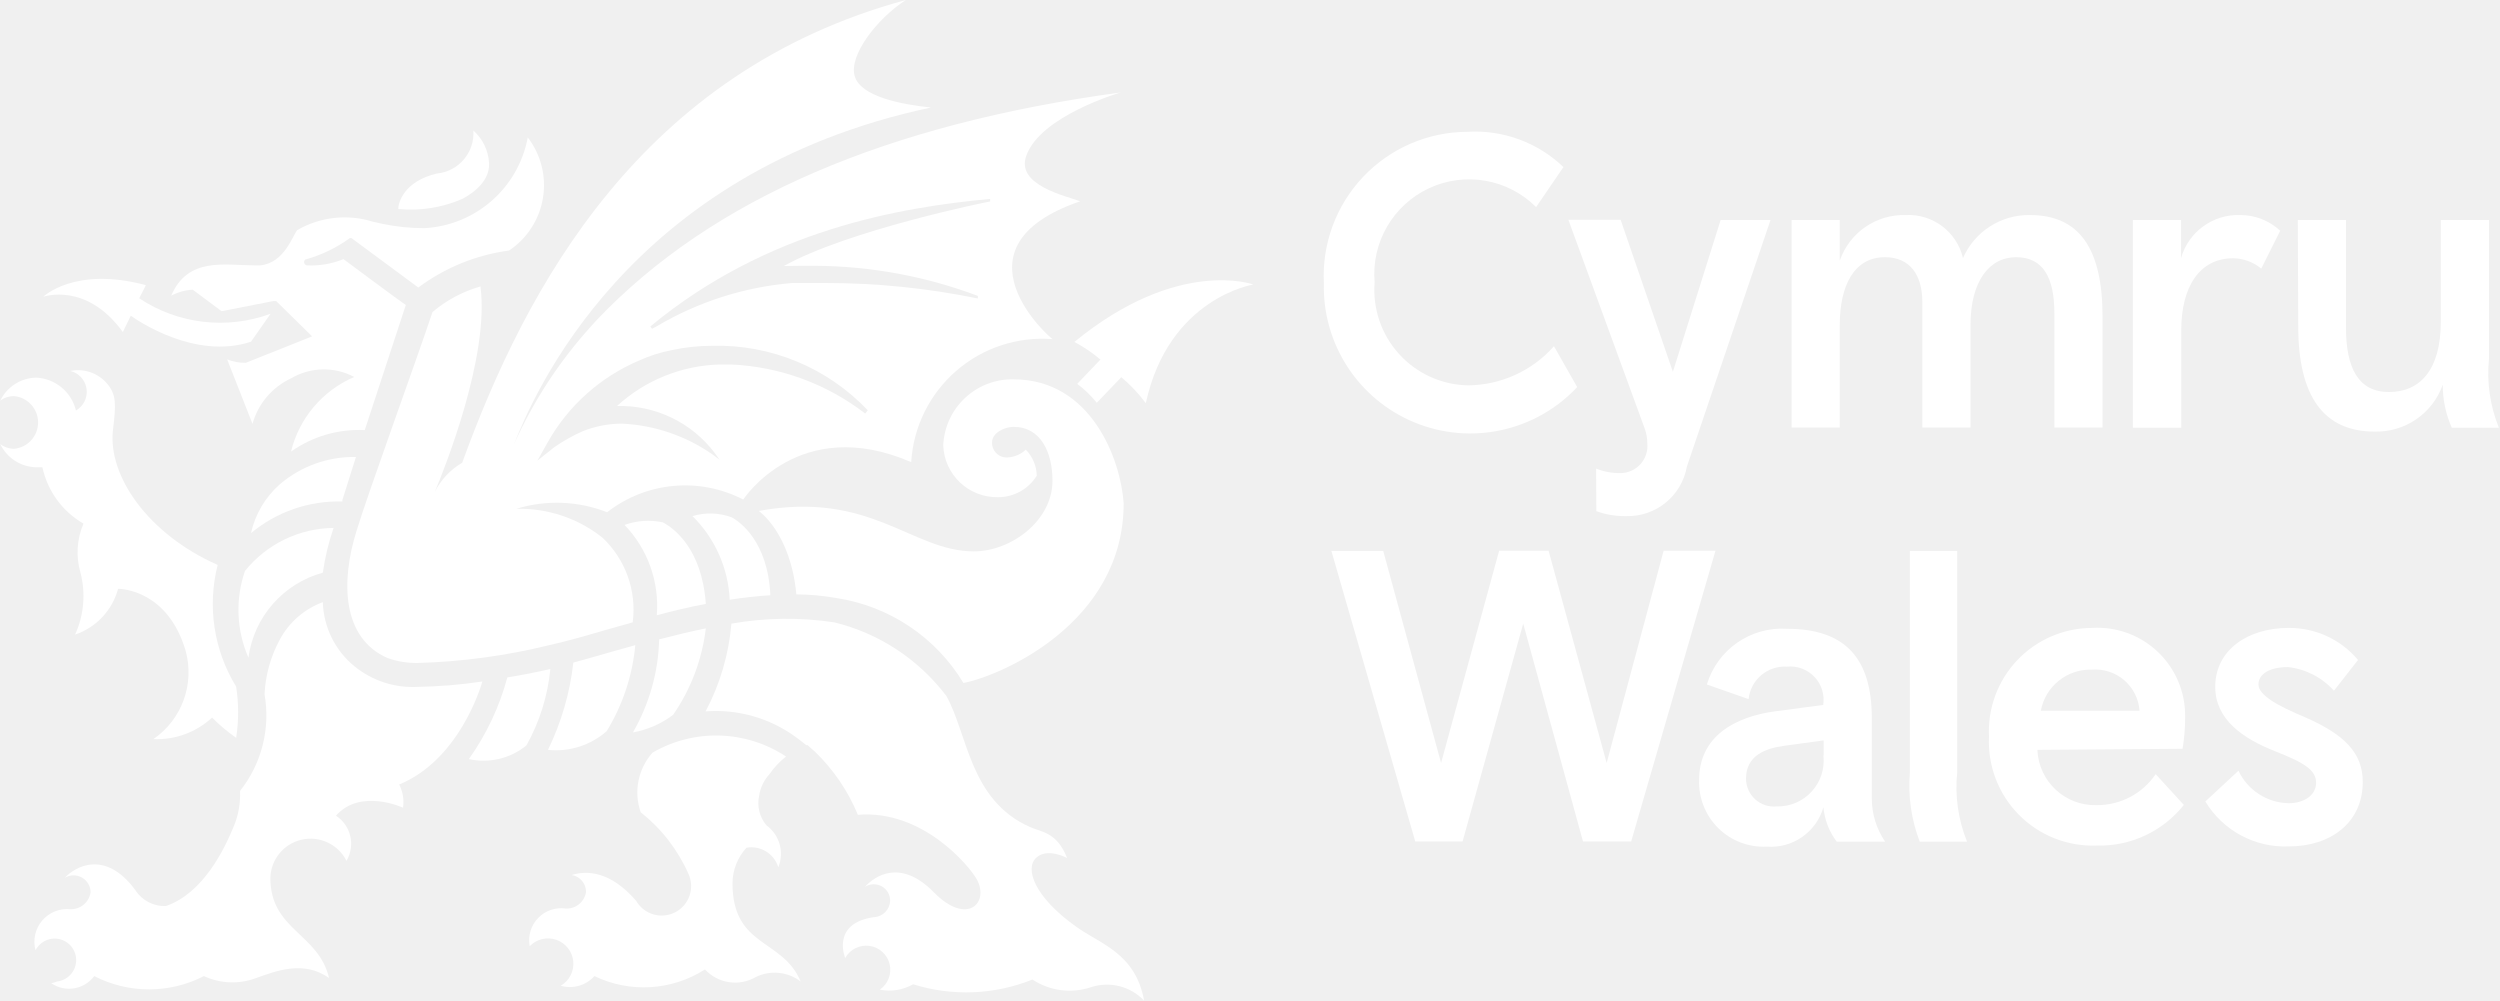
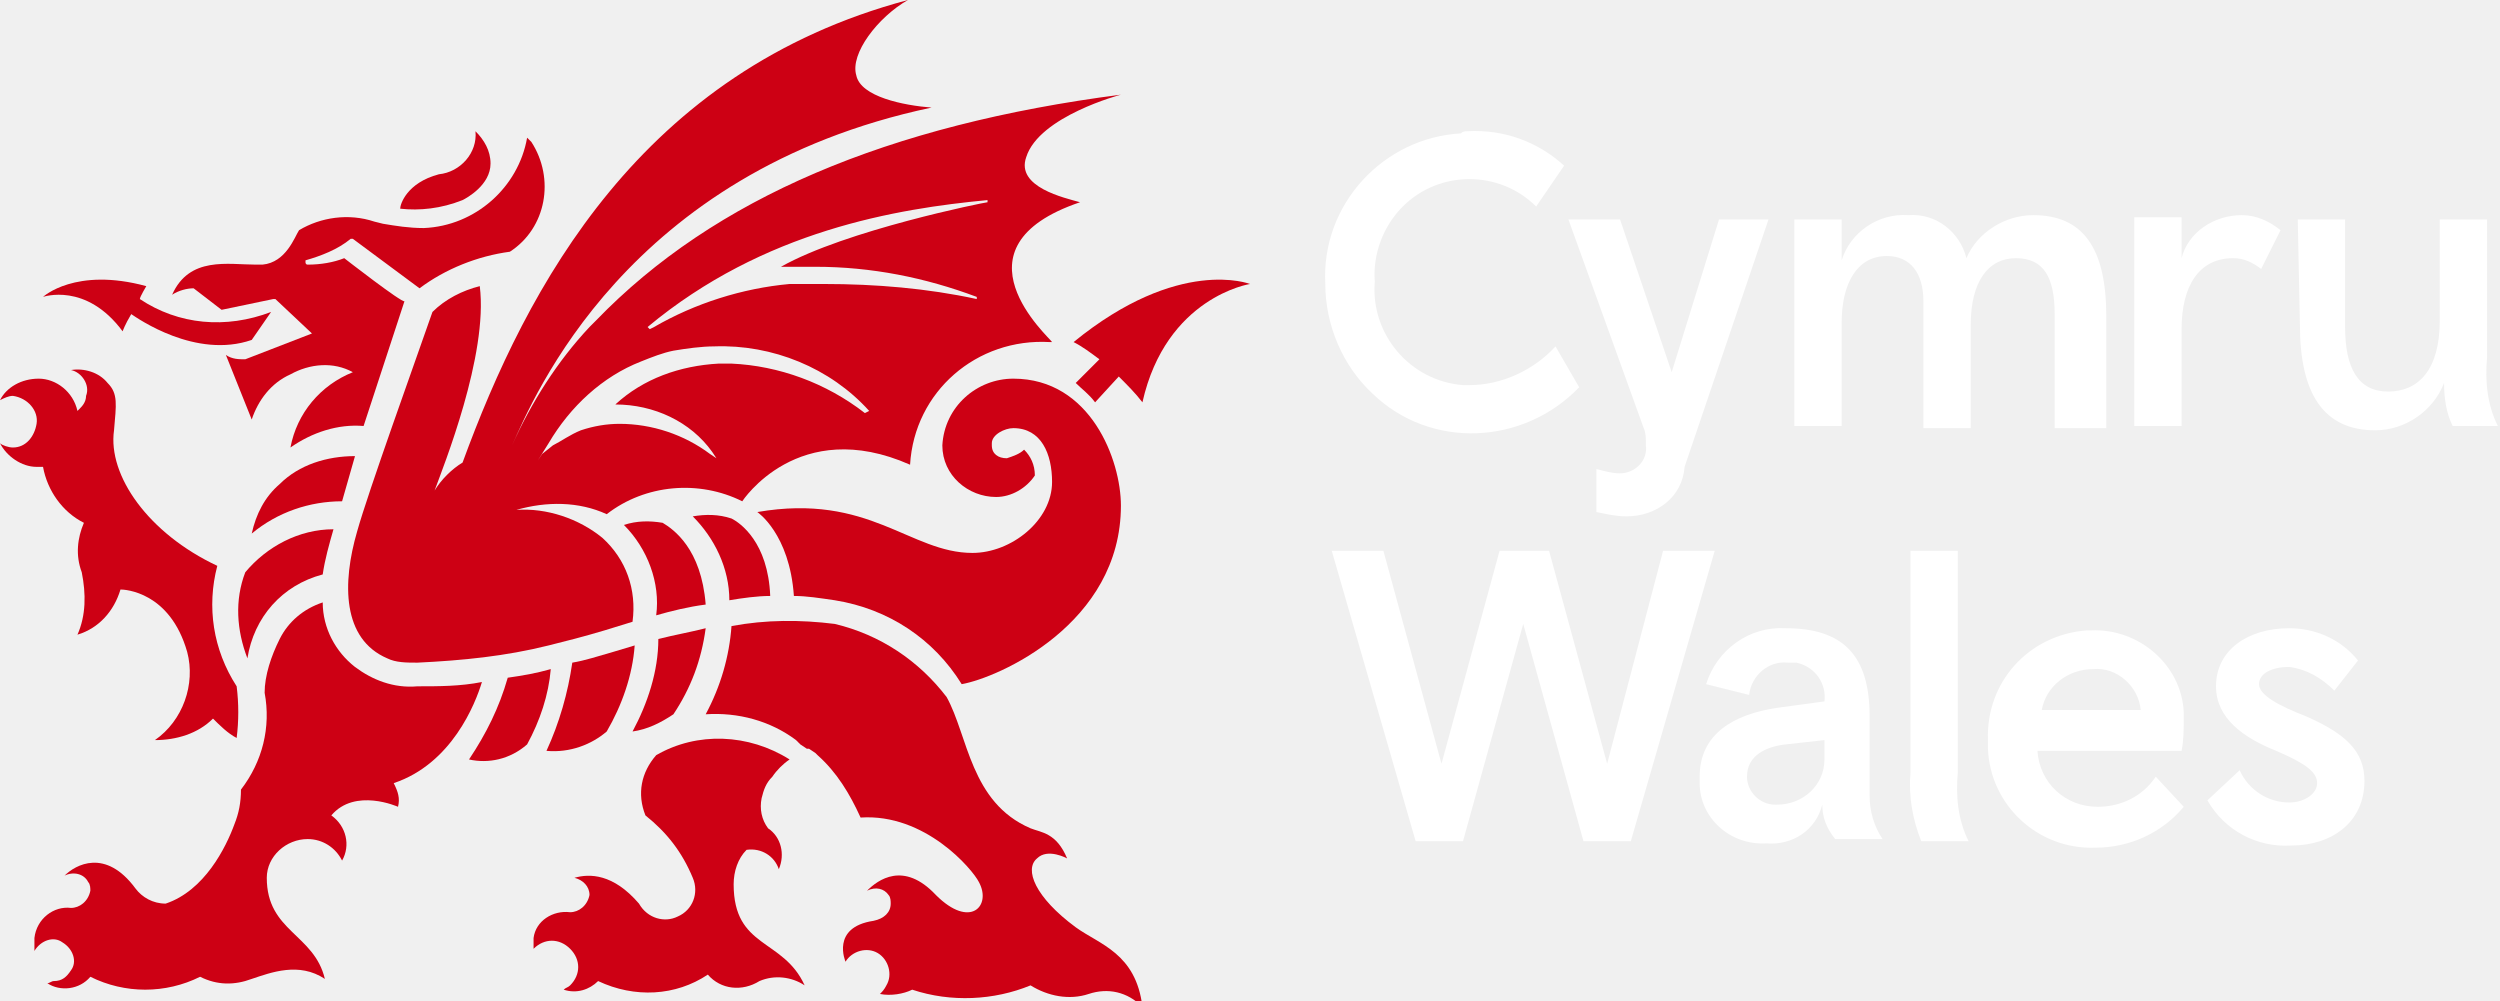
- <svg xmlns="http://www.w3.org/2000/svg" width="41mm" height="16.41mm" viewBox="0 0 116.23 46.53">
-   <defs>
-     <style>.a{fill:#fff;}</style>
-   </defs>
-   <path class="a" d="M68.21,6.13a5.93,5.93,0,0,1,4.48,1.64L71.42,9.63a4.41,4.41,0,0,0-7.51,3.5,4.44,4.44,0,0,0,4.34,4.79,5.4,5.4,0,0,0,4-1.82L73.33,18a6.81,6.81,0,0,1-11.78-4.83A6.7,6.7,0,0,1,68.21,6.13Zm6,15.66a2.92,2.92,0,0,0,1.14.21,1.26,1.26,0,0,0,1.24-1.39,2,2,0,0,0-.12-.68l-3.55-9.71h2.43l2.43,7.07L80,10.23h2.32L78.43,21.7A2.79,2.79,0,0,1,75.61,24a3.87,3.87,0,0,1-1.39-.23Z" />
-   <path class="a" d="M97.76,19.88H95.52V14.57c0-1.66-.52-2.61-1.78-2.61s-2.12,1.14-2.12,3.15v4.77H89.38V14.05c0-1.27-.58-2.09-1.74-2.09-1.45,0-2.1,1.35-2.1,3.15v4.77H83.3V10.23h2.24v1.89A3.15,3.15,0,0,1,88.61,10a2.6,2.6,0,0,1,2.66,2,3.34,3.34,0,0,1,3.11-2c2.28,0,3.38,1.53,3.38,4.73Z" />
-   <path class="a" d="M105.14,12.49a2.09,2.09,0,0,0-1.31-.48c-1.56,0-2.41,1.33-2.41,3.34v4.54H99.17V10.23h2.24V12a2.76,2.76,0,0,1,2.76-2,2.71,2.71,0,0,1,1.85.73Z" />
-   <path class="a" d="M106.84,10.23h2.24v5c0,1.89.58,3,2,3s2.41-1,2.41-3.28V10.23h2.24v6.45a6.74,6.74,0,0,0,.46,3.21H114a4.88,4.88,0,0,1-.42-2,3.27,3.27,0,0,1-3.17,2.18c-2.38,0-3.55-1.66-3.55-4.89Z" />
-   <path class="a" d="M75.84,39.13H73.6L70.82,29,68,39.13H65.8L61.9,25.62h2.41L67,35.48l2.7-9.87H72l2.7,9.87,2.65-9.87h2.41Z" />
-   <path class="a" d="M79.36,31.83a3.65,3.65,0,0,1,3.73-2.59c2.66,0,3.94,1.33,3.94,4.15v3.75a3.57,3.57,0,0,0,.62,2H85.4a3.12,3.12,0,0,1-.62-1.6,2.54,2.54,0,0,1-2.63,1.83A3,3,0,0,1,79,36.26c0-2,1.64-2.94,3.59-3.19l2.18-.29A1.55,1.55,0,0,0,83.08,31a1.69,1.69,0,0,0-1.78,1.51Zm5.43,3.3v-.7l-1.83.25c-.89.12-1.78.46-1.78,1.53a1.3,1.3,0,0,0,1.43,1.29A2.13,2.13,0,0,0,84.78,35.14Z" />
-   <path class="a" d="M88.8,25.62H91V35.93a6.74,6.74,0,0,0,.46,3.21H89.26a7.26,7.26,0,0,1-.46-3.21Z" />
-   <path class="a" d="M94.73,34.87a2.68,2.68,0,0,0,2.76,2.57A3.28,3.28,0,0,0,100.23,36l1.31,1.43a5,5,0,0,1-4.06,1.89,4.83,4.83,0,0,1-5-5.06,4.81,4.81,0,0,1,4.77-5.06,4.08,4.08,0,0,1,4.35,4.13,8.45,8.45,0,0,1-.12,1.49Zm.15-1.82h4.6a2.06,2.06,0,0,0-2.22-1.91A2.34,2.34,0,0,0,94.89,33.05Z" />
-   <path class="a" d="M105.8,34.94c-1.53-.6-2.8-1.49-2.8-3,0-1.74,1.55-2.74,3.4-2.74a4.16,4.16,0,0,1,3.24,1.49l-1.12,1.43a3.36,3.36,0,0,0-2.14-1.1c-.83,0-1.37.31-1.37.81s.91,1,2.18,1.53c1.8.79,2.67,1.64,2.67,3,0,1.91-1.51,3-3.44,3a4.33,4.33,0,0,1-3.88-2.09l1.54-1.43a2.63,2.63,0,0,0,2.34,1.51c.71,0,1.27-.37,1.27-.95S107.17,35.48,105.8,34.94Z" />
-   <path class="a" d="M10.11,26.27C6.87,24.84,5,22.13,5.24,20c.15-1.22.16-1.66-.28-2.17a1.77,1.77,0,0,0-1.7-.58A1,1,0,0,1,3.65,19l-.13.09a2,2,0,0,0-1.85-1.53A1.9,1.9,0,0,0,0,18.63a1.06,1.06,0,0,1,.64-.21,1.23,1.23,0,0,1,0,2.45A1.06,1.06,0,0,1,0,20.65a1.9,1.9,0,0,0,1.68,1.08l.28,0a4,4,0,0,0,1.91,2.62,3.38,3.38,0,0,0-.14,2.28,4.32,4.32,0,0,1-.25,2.88,3.1,3.1,0,0,0,2-2.13c.2,0,2.32.1,3.14,2.88a3.77,3.77,0,0,1-1.5,4.11,3.78,3.78,0,0,0,2.73-1,8.34,8.34,0,0,0,1.12.94,7.8,7.8,0,0,0,0-2.38A7.35,7.35,0,0,1,10.11,26.27Z" />
-   <path class="a" d="M21.46,9.26c.2-.1,1.33-.69,1.27-1.68A2.18,2.18,0,0,0,22,6.07a1.88,1.88,0,0,1-1.7,2c-1.53.36-1.8,1.37-1.79,1.65A6,6,0,0,0,21.46,9.26Z" />
-   <path class="a" d="M11.54,30.58A4.76,4.76,0,0,1,15,26.63a11.38,11.38,0,0,1,.5-2.08,5.36,5.36,0,0,0-4.12,2A5.54,5.54,0,0,0,11.54,30.58Z" />
-   <path class="a" d="M15.91,23.32l0-.07.63-2A5.3,5.3,0,0,0,13,22.52a4.26,4.26,0,0,0-1.34,2.27A6.36,6.36,0,0,1,15.91,23.32Z" />
-   <path class="a" d="M6.46,13.87c.05-.1.32-.61.31-.61C3.46,12.37,2,13.8,2,13.8s2-.71,3.7,1.64c0,0,.14-.29.37-.76v0c.3.22,3,2.07,5.59,1.21l.91-1.3A6.79,6.79,0,0,1,6.46,13.87Z" />
-   <path class="a" d="M24.53,6.39l0,0a5.17,5.17,0,0,1-4.81,4.22,9.4,9.4,0,0,1-1.94-.2l-.42-.09h0a4.4,4.4,0,0,0-3.55.38c-.23.29-.61,1.53-1.72,1.64h-.28c-1.35,0-3.09-.41-3.86,1.41a2.44,2.44,0,0,1,1-.28l1.34,1L12.7,14l.13,0,1.67,1.64-3.08,1.23a2.15,2.15,0,0,1-.87-.16l1.18,3a3.31,3.31,0,0,1,1.8-2.12,3,3,0,0,1,2.93-.06A5.09,5.09,0,0,0,13.52,21a5.47,5.47,0,0,1,3.43-1l1.91-5.82c-.19-.11-2.9-2.13-2.9-2.13a4,4,0,0,1-1.71.29h0a.16.16,0,0,1-.12-.13.16.16,0,0,1,.05-.14,6.46,6.46,0,0,0,2.08-1h.07l3.11,2.3a9.07,9.07,0,0,1,4.22-1.72A3.65,3.65,0,0,0,24.53,6.39Zm-10.3,6h0Z" />
-   <path class="a" d="M20.31,28v0Z" />
-   <path class="a" d="M50.22,9.36c-.67-.25-3-.75-2.51-2.11C48.36,5.38,52.1,4.3,52.1,4.3,41.34,5.76,33.15,9.17,27.71,14.91l-.27.3a20.88,20.88,0,0,0-3.56,5.47C24.76,18.47,29.12,8,43.28,5,41.93,4.86,40,4.5,39.73,3.53S40.78.86,42.11,0C29.81,3.34,24.45,13.34,21.48,21.52a3.24,3.24,0,0,0-1.27,1.35c.44-1.06,2.55-6.3,2.12-9.55a6,6,0,0,0-2.23,1.19c-.77,2.31-3,8.42-3.53,10.17-.75,2.38-.67,5,1.44,5.92a4,4,0,0,0,1.38.23A29,29,0,0,0,25.53,30c.8-.18,1.62-.41,2.6-.7l1.28-.36A4.59,4.59,0,0,0,28,25a6.19,6.19,0,0,0-4-1.34,6.41,6.41,0,0,1,4.22.16,5.89,5.89,0,0,1,6.33-.59s2.59-4,7.81-1.74a6.11,6.11,0,0,1,6.58-5.72C48.84,15.75,44,11.49,50.22,9.36Zm-10,9.87A11,11,0,0,0,34,16.95l-.56,0a7.36,7.36,0,0,0-4.76,1.93,5.51,5.51,0,0,1,4.54,2.18l.23.32-.32-.24a8,8,0,0,0-4.22-1.44,4.92,4.92,0,0,0-1.82.35,8.18,8.18,0,0,0-1.32.74l-.54.43-.25.2.47-.84a8.84,8.84,0,0,1,4.27-3.82,6.54,6.54,0,0,1,1.47-.47,8.79,8.79,0,0,1,1.91-.21,9.62,9.62,0,0,1,7.24,3Zm-3-6.87h.69a21.83,21.83,0,0,1,7.55,1.4l0,.12a35.18,35.18,0,0,0-7.07-.72c-.53,0-1.05,0-1.57,0a14.78,14.78,0,0,0-6.27,2l-.24.13-.08-.11,0,0c5.43-4.5,11.62-5.54,15.8-5.93l0,.12c-.07,0-6.63,1.34-9.59,3Z" />
-   <path class="a" d="M22.42,31.69a22.4,22.4,0,0,1-3,.25A4.29,4.29,0,0,1,16.49,31,4,4,0,0,1,15,28a3.75,3.75,0,0,0-2,1.74,5.9,5.9,0,0,0-.71,2.55,5.65,5.65,0,0,1-1.14,4.49,3.84,3.84,0,0,1-.28,1.62c-.45,1.1-1.43,3.13-3.16,3.73a1.6,1.6,0,0,1-1.43-.74c-1.4-1.9-2.8-1.09-3.28-.57a.79.79,0,0,1,1.2.68.92.92,0,0,1-.94.78h0a1.52,1.52,0,0,0-1.62,1.91l0,0a1,1,0,1,1,1,1.45,1.07,1.07,0,0,1-.27.08h0a1.46,1.46,0,0,0,2-.33,5.57,5.57,0,0,0,5.1,0,3.14,3.14,0,0,0,2.43.09c.88-.31,2.2-.85,3.39,0-.49-2.09-2.73-2.22-2.73-4.66a1.87,1.87,0,0,1,3.54-.79,1.56,1.56,0,0,0-.49-2.1c1.14-1.29,3.12-.37,3.12-.37a1.8,1.8,0,0,0-.18-1.08C21,35.47,22.11,32.73,22.42,31.69Z" />
-   <path class="a" d="M24.47,34.66a9.09,9.09,0,0,0,1.11-3.55q-1,.23-2,.39a11.84,11.84,0,0,1-1.79,3.8A3.15,3.15,0,0,0,24.47,34.66Z" />
-   <path class="a" d="M28.2,34l0,0A9.3,9.3,0,0,0,29.53,30l-1,.28c-.66.19-1.28.37-1.88.53a12.47,12.47,0,0,1-1.18,4.06A3.57,3.57,0,0,0,28.2,34Z" />
-   <path class="a" d="M32.81,29.22c-.78.16-1.43.32-2.17.51a9.13,9.13,0,0,1-1.22,4.33,4.41,4.41,0,0,0,1.87-.82A8.94,8.94,0,0,0,32.81,29.22Z" />
-   <path class="a" d="M33.92,27.89a18.69,18.69,0,0,1,1.89-.21c-.11-2.52-1.44-3.43-1.79-3.62A2.86,2.86,0,0,0,32.19,24,5.83,5.83,0,0,1,33.92,27.89Z" />
-   <path class="a" d="M30.53,28.61c.74-.2,1.5-.38,2.28-.53-.18-2.57-1.49-3.52-2-3.79a3.25,3.25,0,0,0-1.78.12A5.43,5.43,0,0,1,30.53,28.61Z" />
-   <path class="a" d="M34.05,41.07a2.47,2.47,0,0,1,.65-1.65,1.31,1.31,0,0,1,1.48.91,1.64,1.64,0,0,0-.55-1.95A1.6,1.6,0,0,1,35.29,37a1.88,1.88,0,0,1,.48-1,3.71,3.71,0,0,1,.77-.82A5.89,5.89,0,0,0,30.33,35a2.79,2.79,0,0,0-.55,2.77A7.55,7.55,0,0,1,32,40.63a1.37,1.37,0,0,1-2.43,1.26c-1.2-1.39-2.3-1.42-3-1.2a.79.79,0,0,1,.67.78.91.91,0,0,1-.93.78A1.49,1.49,0,0,0,24.62,44a1.18,1.18,0,1,1,1.44,1.84,1.54,1.54,0,0,0,1.57-.45,5.28,5.28,0,0,0,5.14-.31,1.91,1.91,0,0,0,2.37.35,2,2,0,0,1,2.08.21C36.38,43.63,34.05,44.07,34.05,41.07Z" />
-   <path class="a" d="M50,43.07c-1.9-1.36-2.36-2.66-1.84-3.17s1.45,0,1.45,0c-.47-1.21-1.21-1.21-1.72-1.44C45.08,37.22,45,34.17,44,32.37a9.31,9.31,0,0,0-5.22-3.43A14.82,14.82,0,0,0,34,29a10.63,10.63,0,0,1-1.2,4.08A6.3,6.3,0,0,1,37,34.28l.11.08.09.07.28.22.06,0,.27.24.07.06h0a8.68,8.68,0,0,1,2,2.94c3-.25,5.18,2.37,5.53,3,.6,1.09-.45,2.18-2,.6s-2.75-.75-3.2-.25a.76.76,0,0,1,1.17.65.79.79,0,0,1-.76.76h0c-2,.29-1.33,1.9-1.33,1.9h0a1.12,1.12,0,1,1,1.61,1.47,2.23,2.23,0,0,0,1.55-.25A8.25,8.25,0,0,0,48,45.55a3.13,3.13,0,0,0,2.71.36,2.38,2.38,0,0,1,2.48.62C52.79,44.29,51.09,43.88,50,43.07Z" />
-   <path class="a" d="M49.95,15.9a6.91,6.91,0,0,1,1.21.82l-1.08,1.13a5,5,0,0,1,.91.88l1.14-1.19a7,7,0,0,1,1.14,1.21c1.06-4.9,5-5.52,5-5.52S54.77,11.95,49.95,15.9Z" />
-   <path class="a" d="M47.12,17.64h0a3.21,3.21,0,0,0-3.27,3.07,2.5,2.5,0,0,0,2.54,2.41,2.11,2.11,0,0,0,1.81-1,1.8,1.8,0,0,0-.51-1.21,1.34,1.34,0,0,1-.82.36.68.68,0,0,1-.75-.7c0-.45.59-.72,1-.72,1.27,0,1.81,1.19,1.81,2.51,0,1.84-1.91,3.28-3.66,3.28h0c-2.88,0-4.78-2.84-10-1.88,0,0,1.48,1,1.75,3.88a10.94,10.94,0,0,1,1.86.17,8.37,8.37,0,0,1,5.91,3.95c1.75-.34,7.45-2.79,7.45-8.35C52.11,21.39,50.74,17.64,47.12,17.64Z" />
+ <svg xmlns="http://www.w3.org/2000/svg" version="1.1" id="Layer_1" x="0px" y="0px" viewBox="0 0 116.2 46.5" style="enable-background:new 0 0 116.2 46.5;" xml:space="preserve">
+   <style type="text/css">
+ 	.st0{fill:#FFFFFF;}
+ 	.st1{fill:#CD0014;}
+ </style>
+   <path class="st0" d="M68.2,6.1c1.7-0.1,3.3,0.5,4.5,1.6l-1.3,1.9c-1.7-1.7-4.5-1.7-6.2,0c-0.9,0.9-1.4,2.2-1.3,3.5  c-0.2,2.4,1.6,4.6,4.1,4.8c0.1,0,0.2,0,0.3,0c1.5,0,3-0.7,4-1.8l1.1,1.9c-2.6,2.7-6.9,2.9-9.6,0.3c-1.4-1.3-2.2-3.2-2.2-5.1  c-0.2-3.7,2.7-6.8,6.3-7C68,6.1,68.1,6.1,68.2,6.1z M74.2,21.8c0.4,0.1,0.7,0.2,1.1,0.2c0.7,0,1.3-0.6,1.2-1.3c0,0,0-0.1,0-0.1  c0-0.2,0-0.5-0.1-0.7l-3.5-9.7h2.4l2.4,7.1l2.2-7.1h2.3l-3.9,11.5C78.2,23.1,77,24,75.6,24c-0.5,0-0.9-0.1-1.4-0.2L74.2,21.8z" />
+   <path class="st0" d="M97.7,19.9h-2.2v-5.3c0-1.7-0.5-2.6-1.8-2.6c-1.3,0-2.1,1.1-2.1,3.1v4.8h-2.2V14c0-1.3-0.6-2.1-1.7-2.1  c-1.4,0-2.1,1.3-2.1,3.1v4.8h-2.2v-9.6h2.2v1.9c0.4-1.3,1.7-2.2,3.1-2.1c1.3-0.1,2.4,0.8,2.7,2c0.5-1.2,1.8-2,3.1-2  c2.3,0,3.4,1.5,3.4,4.7V19.9z" />
+   <path class="st0" d="M105.1,12.5c-0.4-0.3-0.8-0.5-1.3-0.5c-1.6,0-2.4,1.3-2.4,3.3v4.5h-2.2v-9.7h2.2V12c0.3-1.2,1.5-2,2.8-2  c0.7,0,1.3,0.3,1.8,0.7L105.1,12.5z" />
+   <path class="st0" d="M106.8,10.2h2.2v5c0,1.9,0.6,3,2,3s2.4-1,2.4-3.3v-4.7h2.2v6.4c-0.1,1.1,0,2.2,0.5,3.2H114  c-0.3-0.6-0.4-1.3-0.4-2c-0.5,1.3-1.8,2.2-3.2,2.2c-2.4,0-3.5-1.7-3.5-4.9L106.8,10.2z" />
+   <path class="st0" d="M75.8,39.1h-2.2L70.8,29L68,39.1h-2.2l-3.9-13.5h2.4l2.7,9.9l2.7-9.9H72l2.7,9.9l2.6-9.9h2.4L75.8,39.1z" />
+   <path class="st0" d="M79.3,31.8c0.5-1.6,2-2.7,3.7-2.6c2.7,0,3.9,1.3,3.9,4.1v3.7c0,0.7,0.2,1.4,0.6,2h-2.2c-0.4-0.5-0.6-1-0.6-1.6  c-0.3,1.2-1.4,1.9-2.6,1.8c-1.7,0.1-3.1-1.2-3.1-2.8c0-0.1,0-0.2,0-0.3c0-2,1.6-2.9,3.6-3.2l2.2-0.3c0.1-0.8-0.4-1.6-1.3-1.8  c-0.1,0-0.3,0-0.4,0c-0.9-0.1-1.7,0.6-1.8,1.5L79.3,31.8z M84.8,35.1v-0.7l-1.8,0.2c-0.9,0.1-1.8,0.5-1.8,1.5c0,0.7,0.6,1.3,1.3,1.3  c0,0,0.1,0,0.1,0c1.2,0,2.2-0.9,2.2-2.1C84.8,35.3,84.8,35.2,84.8,35.1L84.8,35.1z" />
+   <path class="st0" d="M88.8,25.6H91v10.3c-0.1,1.1,0,2.2,0.5,3.2h-2.2c-0.4-1-0.6-2.1-0.5-3.2V25.6z" />
+   <path class="st0" d="M94.7,34.9c0.1,1.5,1.3,2.6,2.8,2.6c1.1,0,2.1-0.5,2.7-1.4l1.3,1.4c-1,1.2-2.5,1.9-4.1,1.9  c-2.7,0.1-4.9-2-5-4.6c0-0.1,0-0.3,0-0.4c-0.1-2.7,1.9-4.9,4.6-5.1c0.1,0,0.1,0,0.2,0c2.2-0.1,4.2,1.6,4.3,3.8c0,0.1,0,0.2,0,0.3  c0,0.5,0,1-0.1,1.5L94.7,34.9z M94.9,33h4.6c-0.1-1.1-1.1-2-2.2-1.9c0,0,0,0,0,0C96.1,31.1,95.1,31.9,94.9,33L94.9,33z" />
+   <path class="st0" d="M105.8,34.9c-1.5-0.6-2.8-1.5-2.8-3c0-1.7,1.5-2.7,3.4-2.7c1.2,0,2.4,0.5,3.2,1.5l-1.1,1.4  c-0.6-0.6-1.3-1-2.1-1.1c-0.8,0-1.4,0.3-1.4,0.8s0.9,1,2.2,1.5c1.8,0.8,2.7,1.6,2.7,3c0,1.9-1.5,3-3.4,3c-1.6,0.1-3.1-0.7-3.9-2.1  l1.5-1.4c0.4,0.9,1.3,1.5,2.3,1.5c0.7,0,1.3-0.4,1.3-0.9S107.2,35.5,105.8,34.9z" />
+   <path class="st1" d="M10.1,26.3C6.9,24.8,5,22.1,5.3,20c0.1-1.2,0.2-1.7-0.3-2.2c-0.4-0.5-1.1-0.7-1.7-0.6c0.5,0.1,0.9,0.7,0.7,1.2  C4,18.7,3.8,18.9,3.7,19l-0.1,0.1c-0.2-0.9-1-1.5-1.8-1.5C1,17.6,0.3,18,0,18.6c0.2-0.1,0.4-0.2,0.6-0.2c0.7,0.1,1.2,0.7,1.1,1.3  c-0.1,0.6-0.5,1.1-1.1,1.1c-0.2,0-0.5-0.1-0.6-0.2c0.3,0.6,1,1.1,1.7,1.1H2c0.2,1.1,0.9,2.1,1.9,2.6c-0.3,0.7-0.4,1.5-0.1,2.3  c0.2,1,0.2,2-0.2,2.9c1-0.3,1.7-1.1,2-2.1c0.2,0,2.3,0.1,3.1,2.9c0.4,1.5-0.2,3.2-1.5,4.1c1,0,2-0.3,2.7-1c0.3,0.3,0.7,0.7,1.1,0.9  c0.1-0.8,0.1-1.6,0-2.4C9.9,30.2,9.6,28.2,10.1,26.3z" />
+   <path class="st1" d="M21.5,9.3c0.2-0.1,1.3-0.7,1.3-1.7c0-0.6-0.3-1.1-0.7-1.5c0.1,1-0.7,1.9-1.7,2c-1.5,0.4-1.8,1.4-1.8,1.6  C19.5,9.8,20.5,9.7,21.5,9.3z" />
+   <path class="st1" d="M11.5,30.6c0.3-1.9,1.6-3.4,3.5-3.9c0.1-0.7,0.3-1.4,0.5-2.1c-1.6,0-3.1,0.8-4.1,2C10.9,27.9,11,29.3,11.5,30.6  z" />
+   <path class="st1" d="M15.9,23.3L15.9,23.3l0.6-2.1c-1.3,0-2.6,0.4-3.5,1.3c-0.7,0.6-1.1,1.4-1.3,2.3C12.9,23.8,14.4,23.3,15.9,23.3z  " />
+   <path class="st1" d="M6.5,13.9c0-0.1,0.3-0.6,0.3-0.6C3.5,12.4,2,13.8,2,13.8s2-0.7,3.7,1.6c0,0,0.1-0.3,0.4-0.8l0,0  c0.3,0.2,3,2.1,5.6,1.2l0.9-1.3C10.5,15.3,8.3,15.1,6.5,13.9z" />
+   <path class="st1" d="M24.5,6.4L24.5,6.4c-0.4,2.3-2.4,4.1-4.8,4.2c-0.7,0-1.3-0.1-1.9-0.2l-0.4-0.1l0,0c-1.2-0.4-2.5-0.2-3.5,0.4  c-0.2,0.3-0.6,1.5-1.7,1.6h-0.3c-1.3,0-3.1-0.4-3.9,1.4c0.3-0.2,0.7-0.3,1-0.3l1.3,1l2.4-0.5h0.1l1.7,1.6l-3.1,1.2  c-0.3,0-0.6,0-0.9-0.2l1.2,3c0.3-0.9,0.9-1.7,1.8-2.1c0.9-0.5,2-0.6,2.9-0.1c-1.5,0.6-2.6,1.9-2.9,3.5c1-0.7,2.2-1.1,3.4-1l1.9-5.8  C18.7,14.1,16,12,16,12c-0.5,0.2-1.1,0.3-1.7,0.3l0,0c-0.1,0-0.1-0.1-0.1-0.1c0-0.1,0-0.1,0-0.1c0.7-0.2,1.5-0.5,2.1-1h0.1l3.1,2.3  c1.2-0.9,2.7-1.5,4.2-1.7c1.7-1.1,2.1-3.4,1-5.1C24.6,6.5,24.6,6.5,24.5,6.4z M14.2,12.4L14.2,12.4z" />
+   <path class="st1" d="M20.3,28L20.3,28z" />
+   <path class="st1" d="M50.2,9.4c-0.7-0.2-3-0.7-2.5-2.1c0.6-1.9,4.4-2.9,4.4-2.9C41.3,5.8,33.2,9.2,27.7,14.9l-0.3,0.3  c-1.5,1.6-2.7,3.5-3.6,5.5C24.8,18.5,29.1,8,43.3,5c-1.3-0.1-3.3-0.5-3.5-1.5c-0.3-1,1-2.7,2.4-3.5C29.8,3.3,24.5,13.3,21.5,21.5  c-0.5,0.3-1,0.8-1.3,1.3c0.4-1.1,2.5-6.3,2.1-9.5c-0.8,0.2-1.6,0.6-2.2,1.2c-0.8,2.3-3,8.4-3.5,10.2c-0.7,2.4-0.7,5,1.4,5.9  c0.4,0.2,0.9,0.2,1.4,0.2c2.1-0.1,4.1-0.3,6.1-0.8c0.8-0.2,1.6-0.4,2.6-0.7l1.3-0.4c0.2-1.5-0.3-2.9-1.4-3.9c-1.1-0.9-2.6-1.4-4-1.3  c1.4-0.4,2.9-0.4,4.2,0.2c1.8-1.4,4.3-1.6,6.3-0.6c0,0,2.6-4,7.8-1.7c0.2-3.4,3.1-5.9,6.5-5.7c0,0,0.1,0,0.1,0  C48.8,15.7,44,11.5,50.2,9.4z M40.2,19.2c-1.8-1.4-4-2.2-6.2-2.3h-0.6c-1.8,0.1-3.5,0.7-4.8,1.9c1.8,0,3.5,0.8,4.5,2.2l0.2,0.3  l-0.3-0.2c-1.2-0.9-2.7-1.4-4.2-1.4c-0.6,0-1.2,0.1-1.8,0.3c-0.5,0.2-0.9,0.5-1.3,0.7l-0.5,0.4L25,21.4l0.5-0.8  c1-1.7,2.5-3.1,4.3-3.8c0.5-0.2,1-0.4,1.5-0.5c0.6-0.1,1.3-0.2,1.9-0.2c2.7-0.1,5.4,1,7.2,3L40.2,19.2z M37.2,12.4h0.7  c2.6,0,5.1,0.5,7.5,1.4v0.1c-2.3-0.5-4.7-0.7-7.1-0.7c-0.5,0-1,0-1.6,0c-2.2,0.2-4.4,0.9-6.3,2l-0.2,0.1l-0.1-0.1l0,0  c5.4-4.5,11.6-5.5,15.8-5.9v0.1c-0.1,0-6.6,1.3-9.6,3L37.2,12.4z" />
+   <path class="st1" d="M22.4,31.7c-1,0.2-2,0.2-3,0.2c-1.1,0.1-2.1-0.3-2.9-0.9c-0.9-0.7-1.5-1.8-1.5-3c-0.9,0.3-1.6,0.9-2,1.7  c-0.4,0.8-0.7,1.7-0.7,2.5c0.3,1.6-0.1,3.2-1.1,4.5c0,0.6-0.1,1.1-0.3,1.6c-0.4,1.1-1.4,3.1-3.2,3.7c-0.6,0-1.1-0.3-1.4-0.7  c-1.4-1.9-2.8-1.1-3.3-0.6c0.4-0.2,0.9-0.1,1.1,0.3c0.1,0.1,0.1,0.3,0.1,0.4c-0.1,0.5-0.5,0.8-0.9,0.8l0,0c-0.8-0.1-1.6,0.5-1.7,1.4  c0,0.2,0,0.4,0,0.6l0,0c0.3-0.5,0.9-0.7,1.3-0.4c0.5,0.3,0.7,0.9,0.4,1.3c-0.2,0.3-0.4,0.5-0.8,0.5c-0.1,0-0.2,0.1-0.3,0.1l0,0  c0.6,0.4,1.5,0.3,2-0.3c1.6,0.8,3.5,0.8,5.1,0c0.8,0.4,1.6,0.4,2.4,0.1c0.9-0.3,2.2-0.8,3.4,0c-0.5-2.1-2.7-2.2-2.7-4.7  c0-1,0.9-1.8,1.9-1.8c0.7,0,1.3,0.4,1.6,1c0.4-0.7,0.2-1.6-0.5-2.1c1.1-1.3,3.1-0.4,3.1-0.4c0.1-0.4,0-0.7-0.2-1.1  C21,35.5,22.1,32.7,22.4,31.7z" />
+   <path class="st1" d="M24.5,34.6c0.6-1.1,1-2.3,1.1-3.5c-0.7,0.2-1.3,0.3-2,0.4c-0.4,1.4-1,2.6-1.8,3.8  C22.7,35.5,23.7,35.3,24.5,34.6z" />
+   <path class="st1" d="M28.2,34L28.2,34c0.7-1.2,1.2-2.6,1.3-4l-1,0.3c-0.7,0.2-1.3,0.4-1.9,0.5c-0.2,1.4-0.6,2.8-1.2,4.1  C26.5,35,27.5,34.6,28.2,34z" />
+   <path class="st1" d="M32.8,29.2c-0.8,0.2-1.4,0.3-2.2,0.5c0,1.5-0.5,3-1.2,4.3c0.7-0.1,1.3-0.4,1.9-0.8C32.1,32,32.6,30.7,32.8,29.2  z" />
+   <path class="st1" d="M33.9,27.9c0.6-0.1,1.3-0.2,1.9-0.2c-0.1-2.5-1.4-3.4-1.8-3.6c-0.6-0.2-1.2-0.2-1.8-0.1  C33.2,25,33.9,26.4,33.9,27.9z" />
+   <path class="st1" d="M30.5,28.6c0.7-0.2,1.5-0.4,2.3-0.5c-0.2-2.6-1.5-3.5-2-3.8c-0.6-0.1-1.2-0.1-1.8,0.1  C30.1,25.5,30.7,27.1,30.5,28.6z" />
+   <path class="st1" d="M34.1,41.1c0-0.6,0.2-1.2,0.6-1.6c0.7-0.1,1.3,0.3,1.5,0.9c0.3-0.7,0.1-1.5-0.5-1.9c-0.3-0.4-0.4-0.9-0.3-1.4  c0.1-0.4,0.2-0.7,0.5-1c0.2-0.3,0.5-0.6,0.8-0.8c-1.9-1.2-4.3-1.3-6.2-0.2c-0.7,0.8-0.9,1.8-0.5,2.8c1,0.8,1.7,1.7,2.2,2.9  c0.3,0.7,0,1.5-0.7,1.8c-0.6,0.3-1.4,0.1-1.8-0.6c-1.2-1.4-2.3-1.4-3-1.2c0.4,0.1,0.7,0.4,0.7,0.8c-0.1,0.5-0.5,0.8-0.9,0.8  c-0.8-0.1-1.6,0.4-1.7,1.2c0,0.2,0,0.3,0,0.5c0.5-0.5,1.2-0.5,1.7,0c0.5,0.5,0.5,1.2,0,1.7c-0.1,0.1-0.2,0.1-0.3,0.2  c0.6,0.2,1.2,0,1.6-0.4c1.7,0.8,3.6,0.7,5.1-0.3c0.6,0.7,1.6,0.8,2.4,0.3c0.7-0.3,1.5-0.2,2.1,0.2C36.4,43.6,34.1,44.1,34.1,41.1z" />
+   <path class="st1" d="M50,43.1c-1.9-1.4-2.4-2.7-1.8-3.2c0.5-0.5,1.4,0,1.4,0c-0.5-1.2-1.2-1.2-1.7-1.4c-2.8-1.2-2.9-4.3-3.9-6.1  c-1.3-1.7-3.1-2.9-5.2-3.4c-1.6-0.2-3.2-0.2-4.8,0.1c-0.1,1.4-0.5,2.8-1.2,4.1c1.5-0.1,3,0.3,4.2,1.2l0.1,0.1l0.1,0.1l0.3,0.2h0.1  l0.3,0.2l0.1,0.1l0,0c0.9,0.8,1.5,1.8,2,2.9c3-0.2,5.2,2.4,5.5,3c0.6,1.1-0.4,2.2-2,0.6c-1.5-1.6-2.7-0.7-3.2-0.2  c0.4-0.2,0.8-0.1,1,0.2c0.1,0.1,0.1,0.3,0.1,0.4c0,0.4-0.3,0.7-0.8,0.8l0,0c-2,0.3-1.3,1.9-1.3,1.9l0,0c0.3-0.5,1-0.7,1.5-0.4  c0.5,0.3,0.7,1,0.4,1.5c-0.1,0.2-0.2,0.3-0.3,0.4c0.5,0.1,1.1,0,1.5-0.2c1.8,0.6,3.8,0.5,5.5-0.2c0.8,0.5,1.8,0.7,2.7,0.4  c0.9-0.3,1.8-0.1,2.5,0.6C52.8,44.3,51.1,43.9,50,43.1z" />
+   <path class="st1" d="M49.9,15.9c0.4,0.2,0.8,0.5,1.2,0.8l-1.1,1.1c0.3,0.3,0.6,0.5,0.9,0.9l1.1-1.2c0.4,0.4,0.8,0.8,1.1,1.2  c1.1-4.9,5-5.5,5-5.5S54.8,11.9,49.9,15.9z" />
+   <path class="st1" d="M47.1,17.6L47.1,17.6c-1.7,0-3.2,1.3-3.3,3.1c0,1.4,1.2,2.4,2.5,2.4c0.7,0,1.4-0.4,1.8-1c0-0.5-0.2-0.9-0.5-1.2  c-0.2,0.2-0.5,0.3-0.8,0.4c-0.4,0-0.7-0.2-0.7-0.6c0,0,0-0.1,0-0.1c0-0.4,0.6-0.7,1-0.7c1.3,0,1.8,1.2,1.8,2.5  c0,1.8-1.9,3.3-3.7,3.3l0,0c-2.9,0-4.8-2.8-10-1.9c0,0,1.5,1,1.7,3.9c0.6,0,1.2,0.1,1.9,0.2c2.5,0.4,4.6,1.8,5.9,3.9  c1.7-0.3,7.4-2.8,7.4-8.3C52.1,21.4,50.7,17.6,47.1,17.6z" />
</svg>
